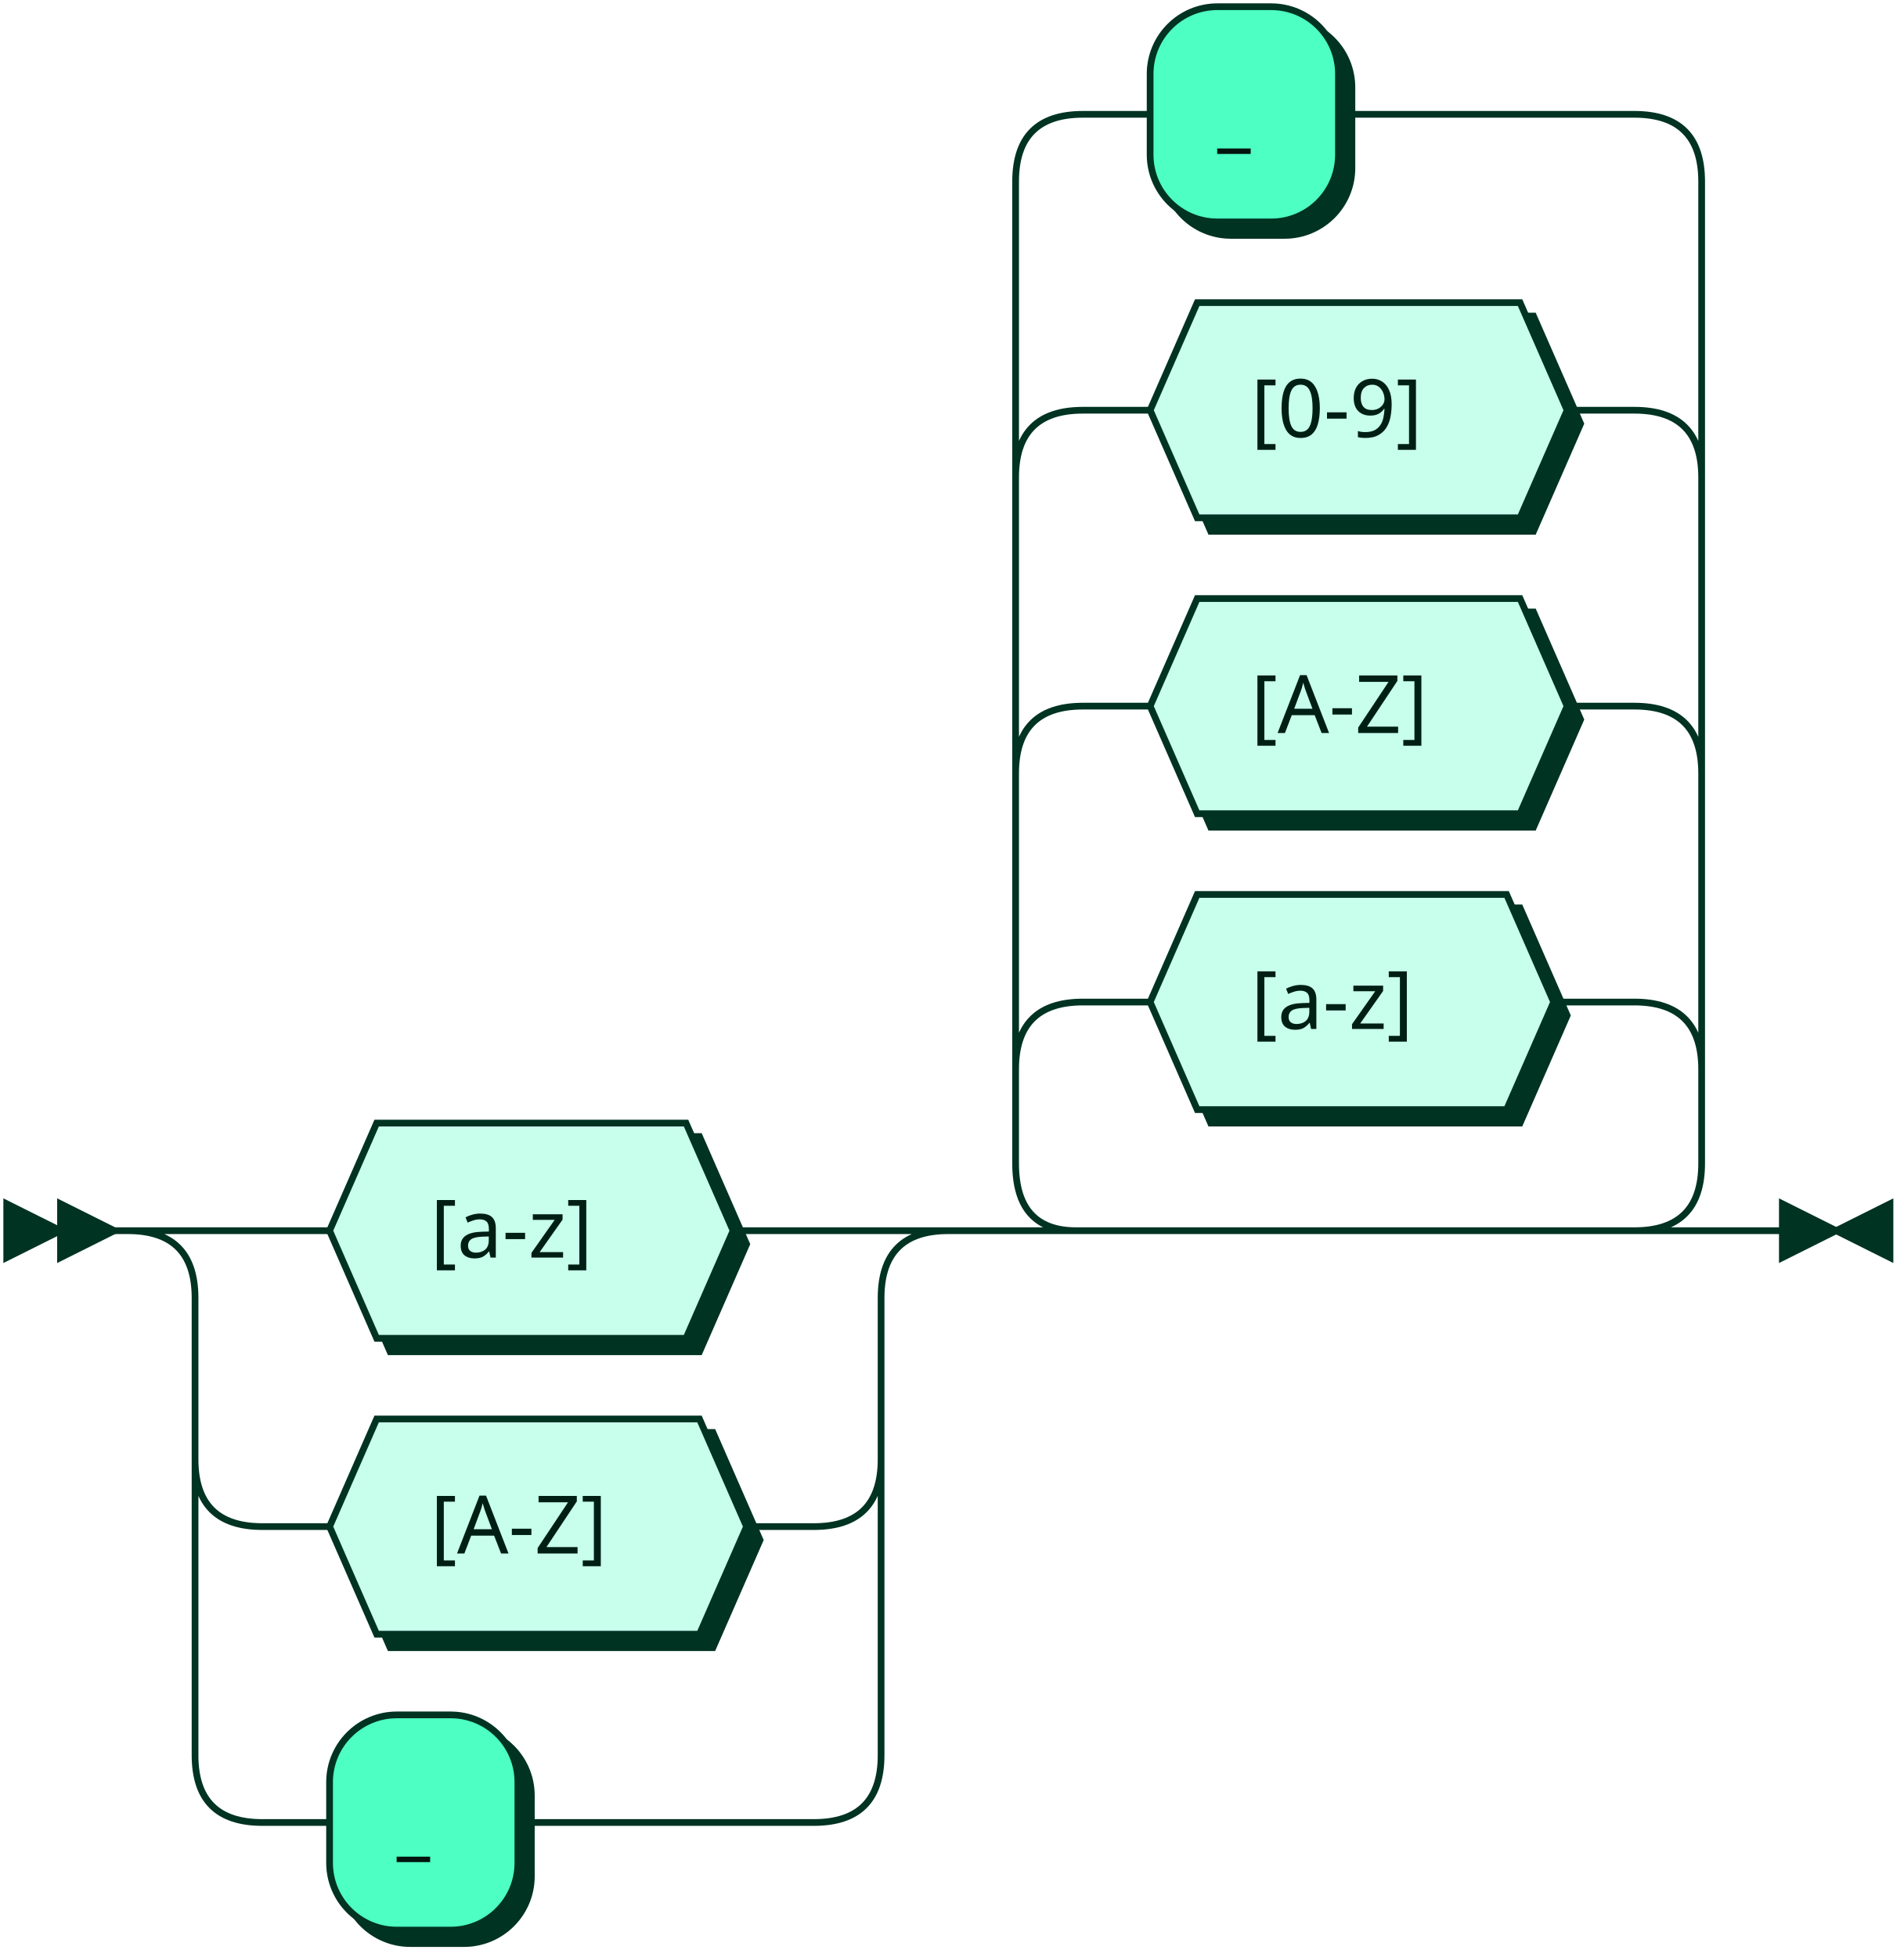
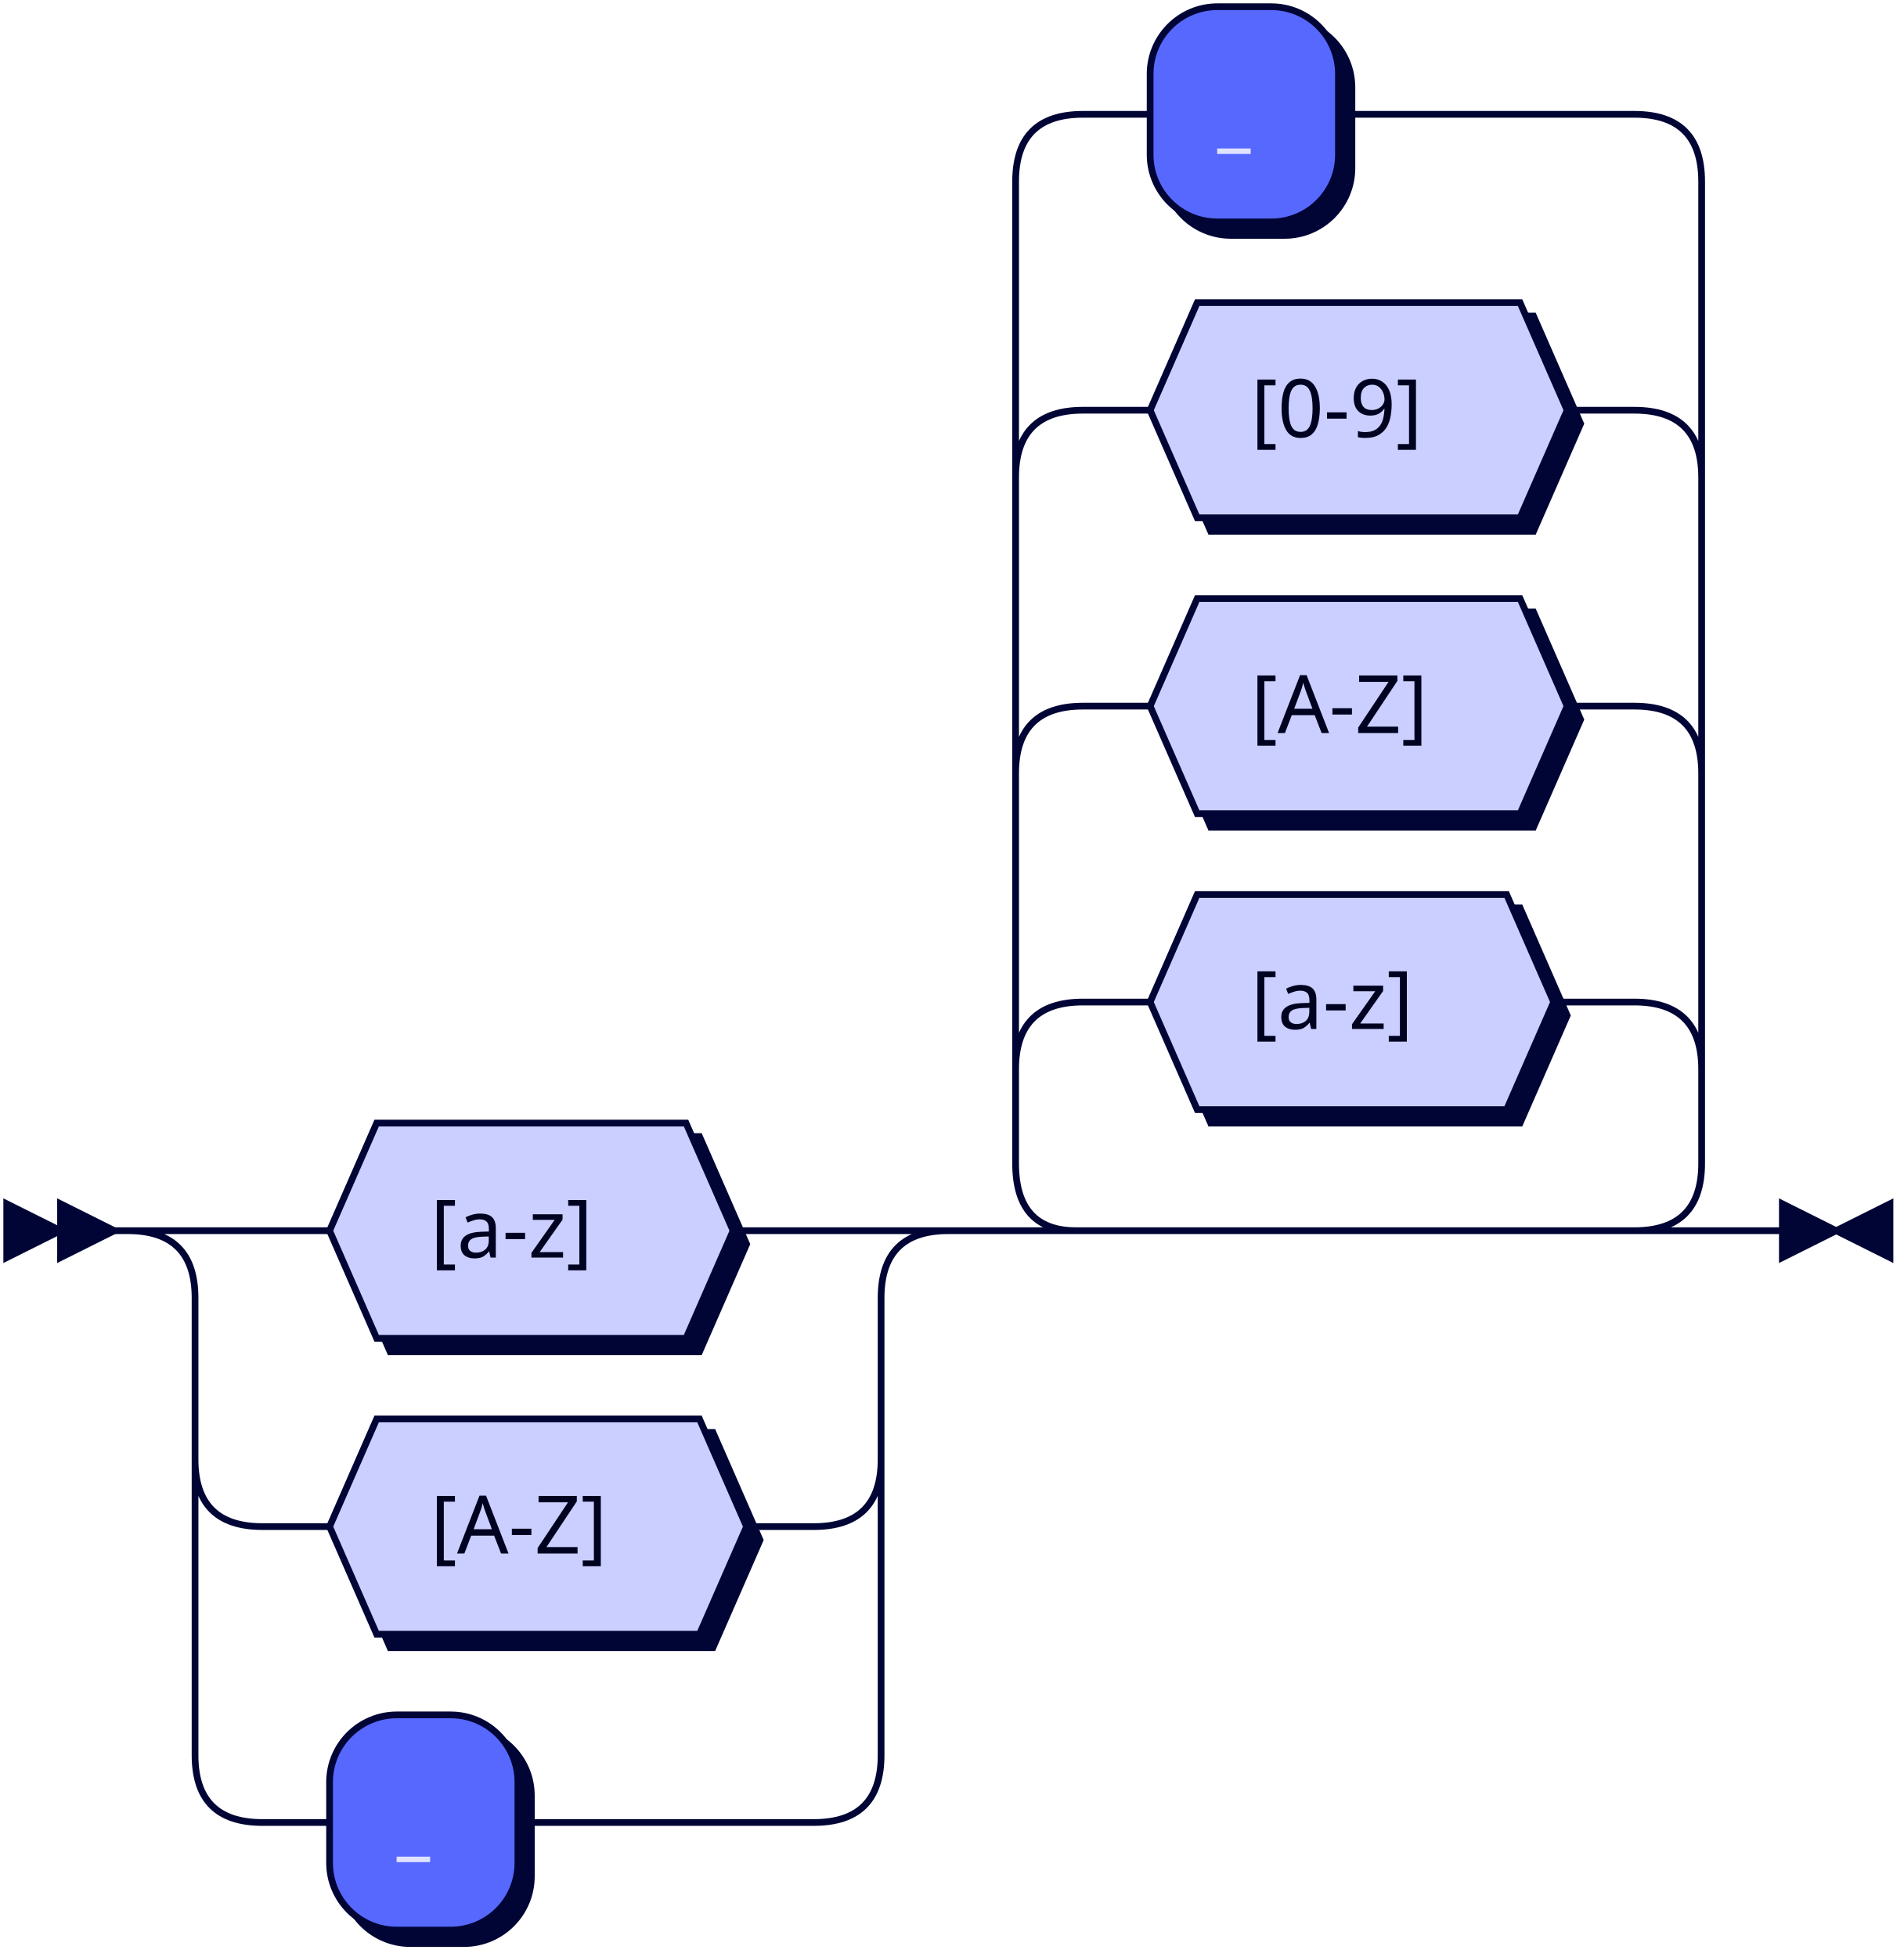
<svg xmlns="http://www.w3.org/2000/svg" width="283" height="291">
  <defs>
    <style type="text/css">
    @namespace "http://www.w3.org/2000/svg";
-     .line                 {fill: none; stroke: #003322; stroke-width: 1;}
-     .bold-line            {stroke: #00140E; shape-rendering: crispEdges; stroke-width: 2;}
-     .thin-line            {stroke: #001F14; shape-rendering: crispEdges}
-     .filled               {fill: #003322; stroke: none;}
+     .line                 {fill: none; stroke: #000535; stroke-width: 1;}
+     .bold-line            {stroke: #E0E3FF; shape-rendering: crispEdges; stroke-width: 2;}
+     .thin-line            {stroke: #00031F; shape-rendering: crispEdges}
+     .filled               {fill: #000535; stroke: none;}
    text.terminal         {font-family: Verdana, Sans-serif;
                            font-size: 12px;
-                             fill: #00140E;
+                             fill: #E0E3FF;
                            font-weight: bold;
                          }
    text.nonterminal      {font-family: Verdana, Sans-serif;
                            font-size: 12px;
-                             fill: #001A11;
+                             fill: #00031A;
                            font-weight: normal;
                          }
    text.regexp           {font-family: Verdana, Sans-serif;
                            font-size: 12px;
-                             fill: #001F14;
+                             fill: #00031F;
                            font-weight: normal;
                          }
-     rect, circle, polygon {fill: #003322; stroke: #003322;}
-     rect.terminal         {fill: #4DFFC3; stroke: #003322; stroke-width: 1;}
-     rect.nonterminal      {fill: #9EFFDF; stroke: #003322; stroke-width: 1;}
+     rect, circle, polygon {fill: #000535; stroke: #000535;}
+     rect.terminal         {fill: #5768FF; stroke: #000535; stroke-width: 1;}
+     rect.nonterminal      {fill: #A4ADFF; stroke: #000535; stroke-width: 1;}
    rect.text             {fill: none; stroke: none;}
-     polygon.regexp        {fill: #C7FFEC; stroke: #003322; stroke-width: 1;}
+     polygon.regexp        {fill: #CACFFF; stroke: #000535; stroke-width: 1;}
  </style>
  </defs>
  <polygon points="9 183 1 179 1 187" />
  <polygon points="17 183 9 179 9 187" />
  <polygon points="51 185 58 169 104 169 111 185 104 201 58 201" />
  <polygon points="49 183 56 167 102 167 109 183 102 199 56 199" class="regexp" />
  <text class="regexp" x="64" y="187">[a-z]</text>
  <polygon points="51 229 58 213 106 213 113 229 106 245 58 245" />
  <polygon points="49 227 56 211 104 211 111 227 104 243 56 243" class="regexp" />
  <text class="regexp" x="64" y="231">[A-Z]</text>
  <rect x="51" y="257" width="28" height="32" rx="10" />
  <rect x="49" y="255" width="28" height="32" class="terminal" rx="10" />
  <text class="terminal" x="59" y="275">_</text>
  <polygon points="173 151 180 135 226 135 233 151 226 167 180 167" />
  <polygon points="171 149 178 133 224 133 231 149 224 165 178 165" class="regexp" />
  <text class="regexp" x="186" y="153">[a-z]</text>
  <polygon points="173 107 180 91 228 91 235 107 228 123 180 123" />
  <polygon points="171 105 178 89 226 89 233 105 226 121 178 121" class="regexp" />
  <text class="regexp" x="186" y="109">[A-Z]</text>
  <polygon points="173 63 180 47 228 47 235 63 228 79 180 79" />
  <polygon points="171 61 178 45 226 45 233 61 226 77 178 77" class="regexp" />
  <text class="regexp" x="186" y="65">[0-9]</text>
  <rect x="173" y="3" width="28" height="32" rx="10" />
  <rect x="171" y="1" width="28" height="32" class="terminal" rx="10" />
  <text class="terminal" x="181" y="21">_</text>
  <path class="line" d="m17 183 h2 m20 0 h10 m60 0 h10 m0 0 h2 m-102 0 h20 m82 0 h20 m-122 0 q10 0 10 10 m102 0 q0 -10 10 -10 m-112 10 v24 m102 0 v-24 m-102 24 q0 10 10 10 m82 0 q10 0 10 -10 m-92 10 h10 m62 0 h10 m-92 -10 v20 m102 0 v-20 m-102 20 v24 m102 0 v-24 m-102 24 q0 10 10 10 m82 0 q10 0 10 -10 m-92 10 h10 m28 0 h10 m0 0 h34 m40 -88 h10 m0 0 h72 m-102 0 l20 0 m-1 0 q-9 0 -9 -10 l0 -14 q0 -10 10 -10 m82 34 l20 0 m-20 0 q10 0 10 -10 l0 -14 q0 -10 -10 -10 m-82 0 h10 m60 0 h10 m0 0 h2 m-92 10 l0 -44 q0 -10 10 -10 m92 54 l0 -44 q0 -10 -10 -10 m-82 0 h10 m62 0 h10 m-92 10 l0 -44 q0 -10 10 -10 m92 54 l0 -44 q0 -10 -10 -10 m-82 0 h10 m62 0 h10 m-92 10 l0 -44 q0 -10 10 -10 m92 54 l0 -44 q0 -10 -10 -10 m-82 0 h10 m28 0 h10 m0 0 h34 m23 166 h-3" />
  <polygon points="273 183 281 179 281 187" />
  <polygon points="273 183 265 179 265 187" />
</svg>
